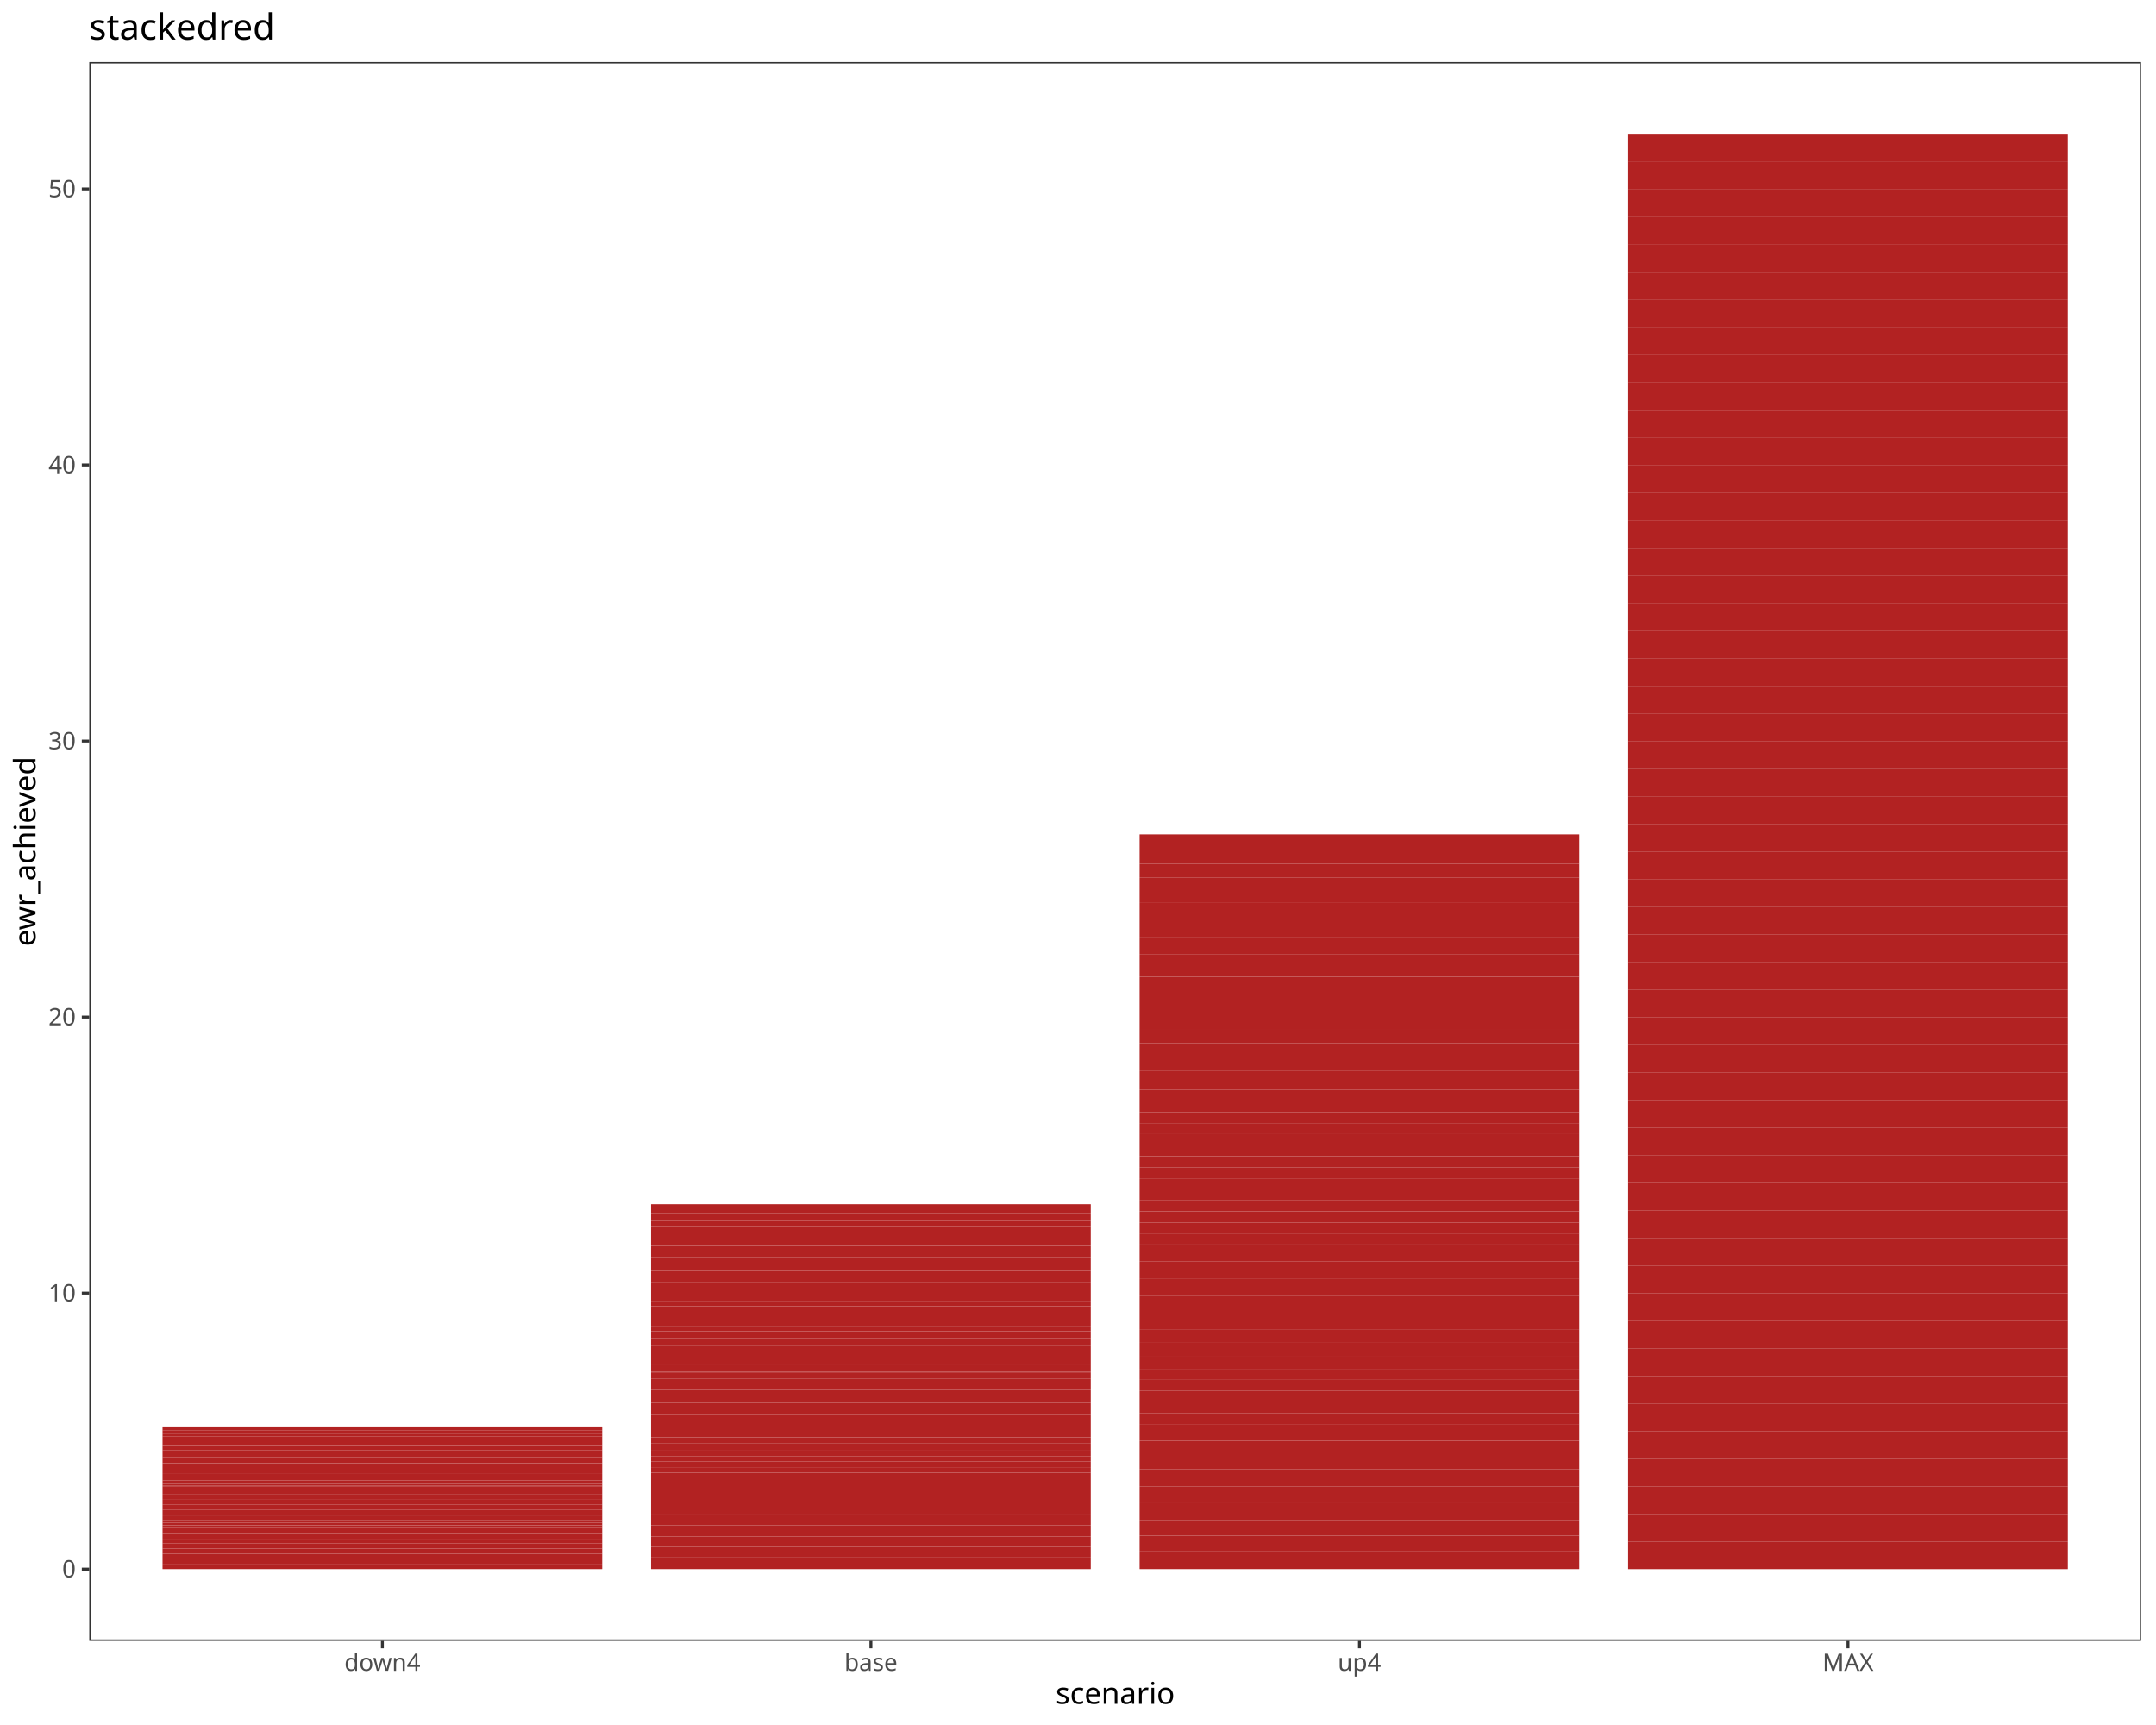
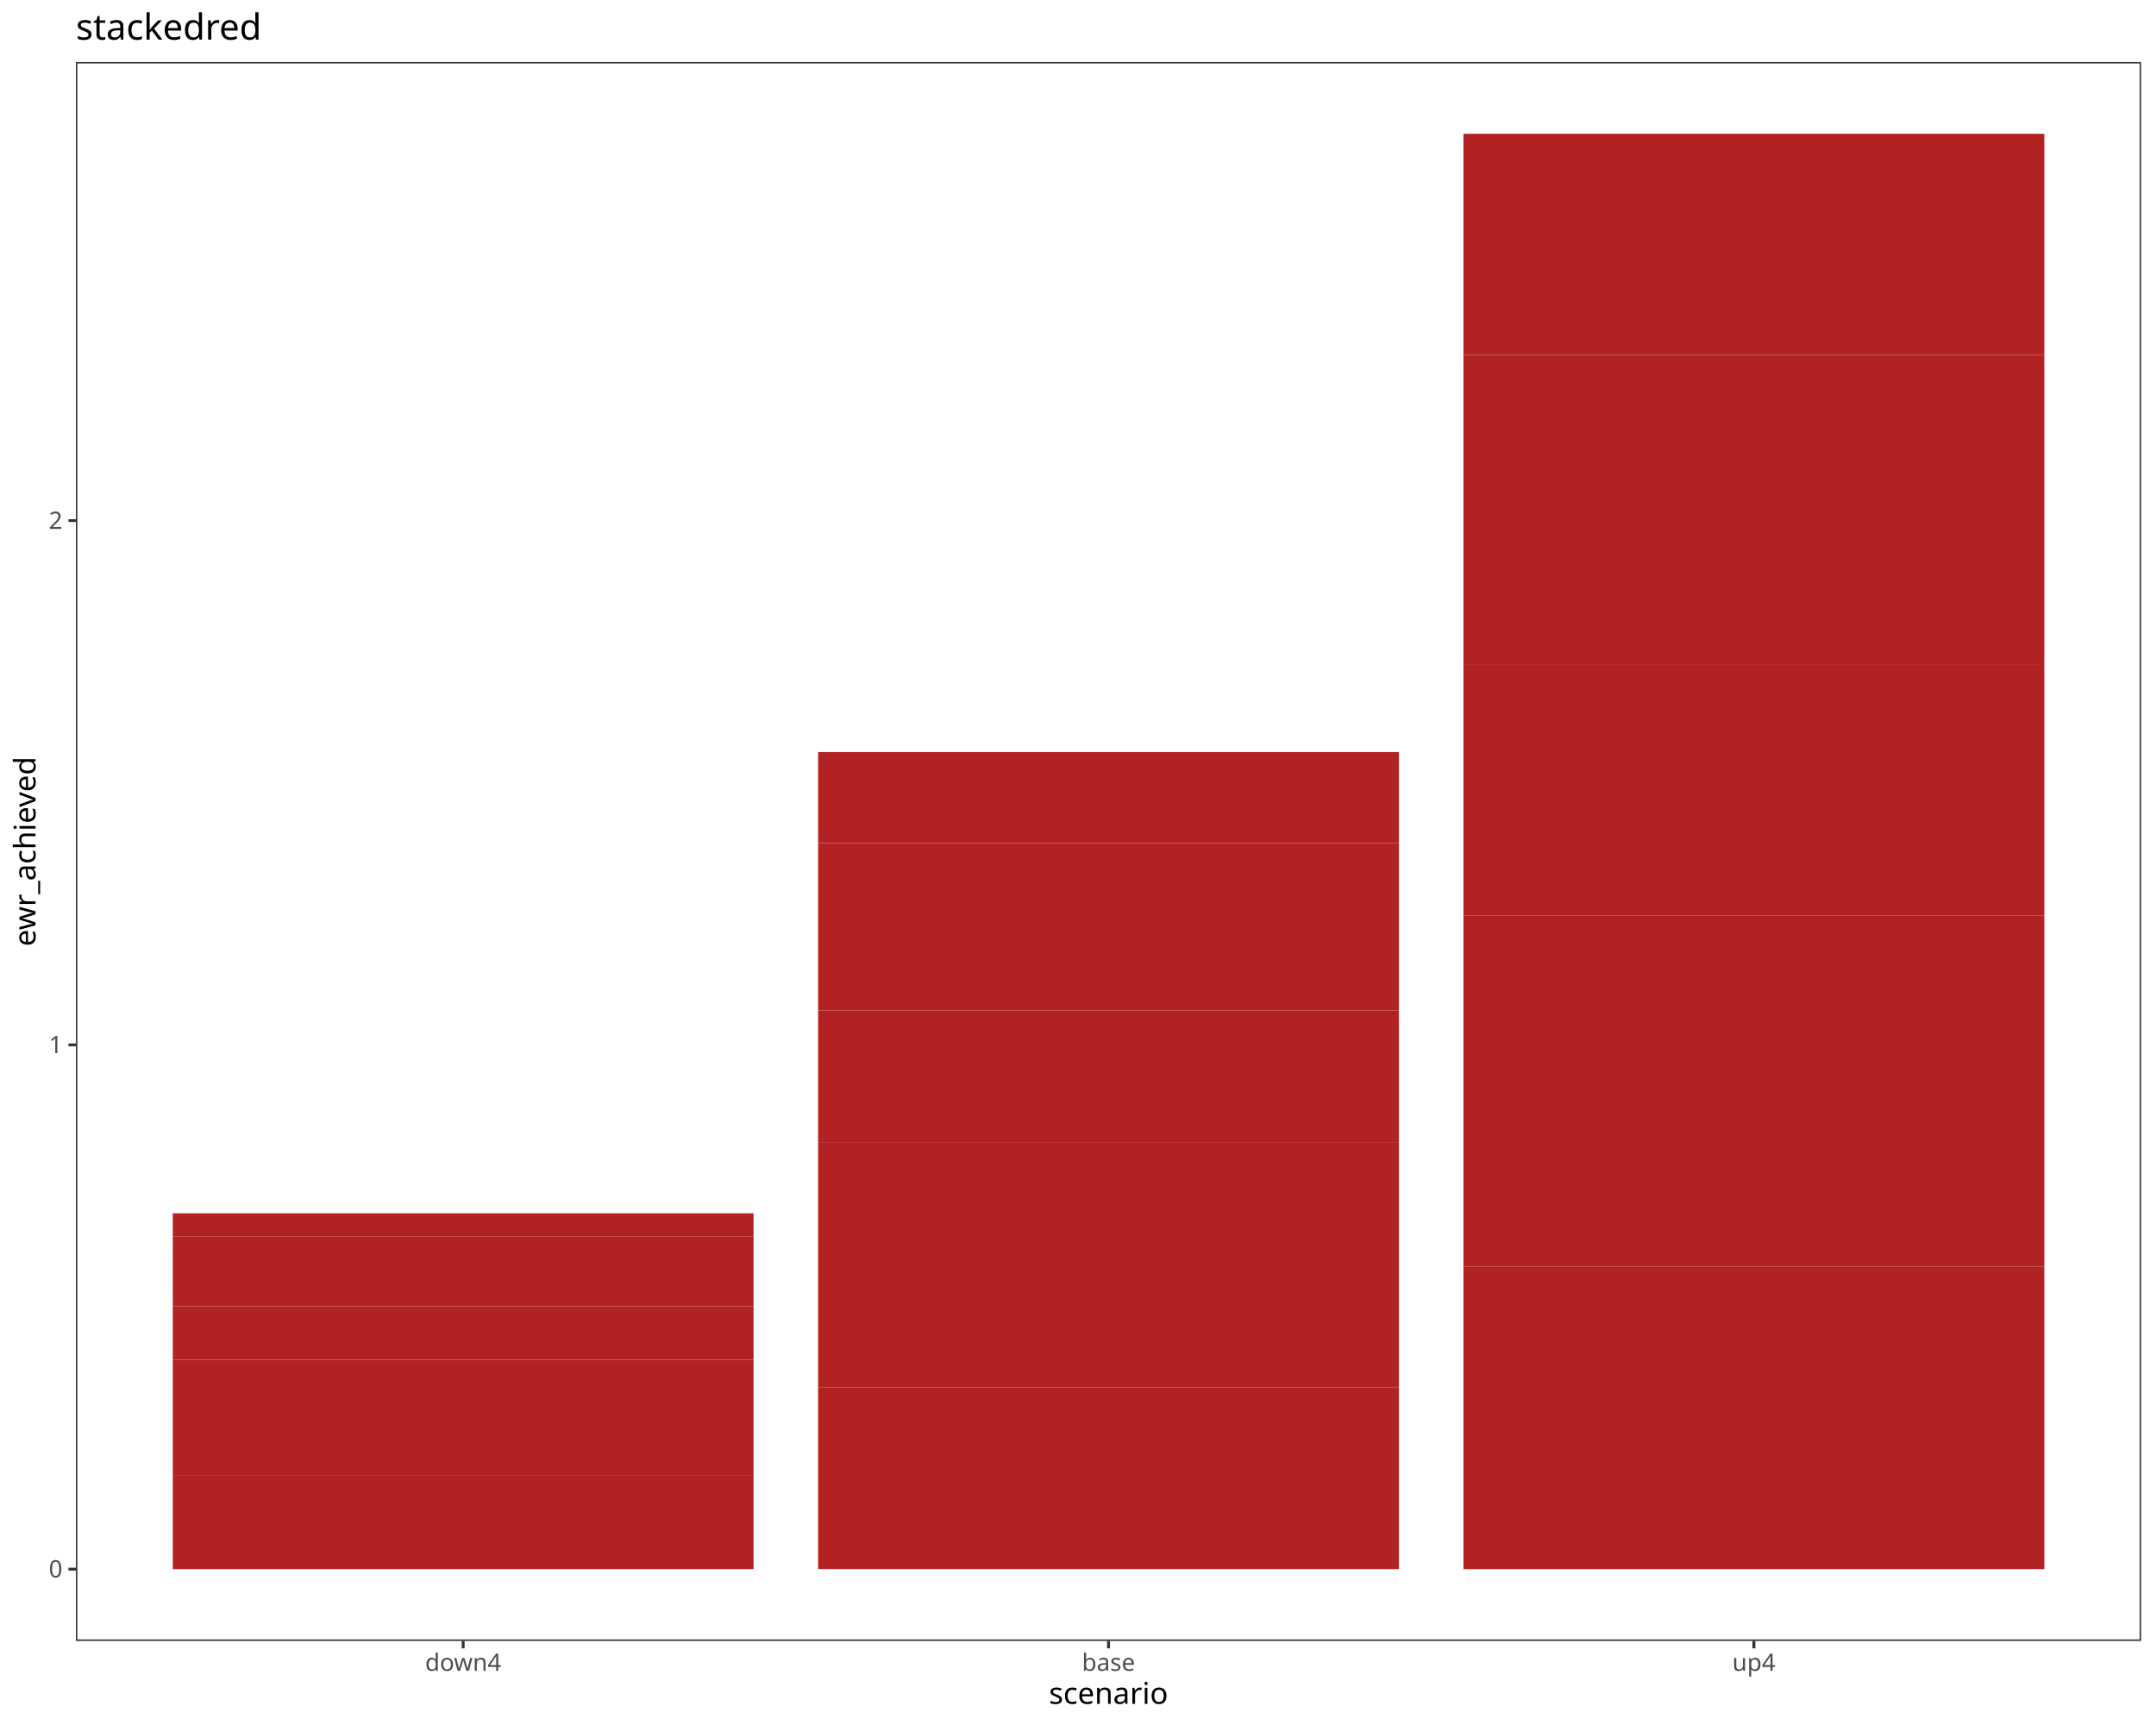
<svg xmlns="http://www.w3.org/2000/svg" class="svglite" data-engine-version="2.0" width="720.00pt" height="576.00pt" viewBox="0 0 720.00 576.00">
  <defs>
    <style type="text/css">
    .svglite line, .svglite polyline, .svglite polygon, .svglite path, .svglite rect, .svglite circle {
      fill: none;
      stroke: #000000;
      stroke-linecap: round;
      stroke-linejoin: round;
      stroke-miterlimit: 10.00;
    }
  </style>
  </defs>
  <rect width="100%" height="100%" style="stroke: none; fill: #FFFFFF;" />
  <defs>
    <clipPath id="cpMC4wMHw3MjAuMDB8MC4wMHw1NzYuMDA=">
      <rect x="0.00" y="0.00" width="720.00" height="576.00" />
    </clipPath>
  </defs>
  <g clip-path="url(#cpMC4wMHw3MjAuMDB8MC4wMHw1NzYuMDA=)">
    <rect x="0.00" y="0.00" width="720.00" height="576.00" style="stroke-width: 0.97; stroke: #FFFFFF; fill: #FFFFFF;" />
  </g>
  <defs>
-     <clipPath id="cpMjkuODF8NzE1LjAyfDIwLjcxfDU0Ny45Mg==">
-       <rect x="29.81" y="20.71" width="685.21" height="527.21" />
+     <clipPath id="cpMjUuMzZ8NzE1LjAyfDIwLjcxfDU0Ny45Mg==">
+       <rect x="25.36" y="20.71" width="689.66" height="527.21" />
    </clipPath>
  </defs>
-   <g clip-path="url(#cpMjkuODF8NzE1LjAyfDIwLjcxfDU0Ny45Mg==)">
-     <rect x="29.81" y="20.71" width="685.21" height="527.21" style="stroke-width: 0.97; stroke: none; fill: #FFFFFF;" />
-     <rect x="543.72" y="514.74" width="146.83" height="9.22" style="stroke-width: 1.07; stroke: none; stroke-linecap: butt; stroke-linejoin: miter; fill: #B22222;" />
-     <rect x="543.72" y="505.52" width="146.83" height="9.22" style="stroke-width: 1.07; stroke: none; stroke-linecap: butt; stroke-linejoin: miter; fill: #B22222;" />
-     <rect x="543.72" y="496.31" width="146.83" height="9.22" style="stroke-width: 1.07; stroke: none; stroke-linecap: butt; stroke-linejoin: miter; fill: #B22222;" />
-     <rect x="543.72" y="487.09" width="146.83" height="9.22" style="stroke-width: 1.07; stroke: none; stroke-linecap: butt; stroke-linejoin: miter; fill: #B22222;" />
-     <rect x="543.72" y="477.87" width="146.83" height="9.22" style="stroke-width: 1.07; stroke: none; stroke-linecap: butt; stroke-linejoin: miter; fill: #B22222;" />
-     <rect x="543.72" y="468.65" width="146.83" height="9.22" style="stroke-width: 1.07; stroke: none; stroke-linecap: butt; stroke-linejoin: miter; fill: #B22222;" />
-     <rect x="543.72" y="459.44" width="146.83" height="9.22" style="stroke-width: 1.07; stroke: none; stroke-linecap: butt; stroke-linejoin: miter; fill: #B22222;" />
-     <rect x="543.72" y="450.22" width="146.83" height="9.22" style="stroke-width: 1.07; stroke: none; stroke-linecap: butt; stroke-linejoin: miter; fill: #B22222;" />
-     <rect x="543.72" y="441.00" width="146.83" height="9.22" style="stroke-width: 1.07; stroke: none; stroke-linecap: butt; stroke-linejoin: miter; fill: #B22222;" />
-     <rect x="543.72" y="431.79" width="146.83" height="9.22" style="stroke-width: 1.07; stroke: none; stroke-linecap: butt; stroke-linejoin: miter; fill: #B22222;" />
-     <rect x="543.72" y="422.57" width="146.83" height="9.22" style="stroke-width: 1.07; stroke: none; stroke-linecap: butt; stroke-linejoin: miter; fill: #B22222;" />
-     <rect x="543.72" y="413.35" width="146.83" height="9.22" style="stroke-width: 1.07; stroke: none; stroke-linecap: butt; stroke-linejoin: miter; fill: #B22222;" />
-     <rect x="543.72" y="404.14" width="146.83" height="9.22" style="stroke-width: 1.07; stroke: none; stroke-linecap: butt; stroke-linejoin: miter; fill: #B22222;" />
-     <rect x="543.72" y="394.92" width="146.83" height="9.22" style="stroke-width: 1.07; stroke: none; stroke-linecap: butt; stroke-linejoin: miter; fill: #B22222;" />
-     <rect x="543.72" y="385.70" width="146.83" height="9.22" style="stroke-width: 1.07; stroke: none; stroke-linecap: butt; stroke-linejoin: miter; fill: #B22222;" />
-     <rect x="543.72" y="376.49" width="146.83" height="9.22" style="stroke-width: 1.07; stroke: none; stroke-linecap: butt; stroke-linejoin: miter; fill: #B22222;" />
-     <rect x="543.72" y="367.27" width="146.83" height="9.22" style="stroke-width: 1.07; stroke: none; stroke-linecap: butt; stroke-linejoin: miter; fill: #B22222;" />
-     <rect x="543.72" y="358.05" width="146.83" height="9.22" style="stroke-width: 1.07; stroke: none; stroke-linecap: butt; stroke-linejoin: miter; fill: #B22222;" />
-     <rect x="543.72" y="348.83" width="146.83" height="9.22" style="stroke-width: 1.07; stroke: none; stroke-linecap: butt; stroke-linejoin: miter; fill: #B22222;" />
-     <rect x="543.72" y="339.62" width="146.83" height="9.22" style="stroke-width: 1.07; stroke: none; stroke-linecap: butt; stroke-linejoin: miter; fill: #B22222;" />
-     <rect x="543.72" y="330.40" width="146.83" height="9.22" style="stroke-width: 1.07; stroke: none; stroke-linecap: butt; stroke-linejoin: miter; fill: #B22222;" />
-     <rect x="543.72" y="321.18" width="146.83" height="9.22" style="stroke-width: 1.07; stroke: none; stroke-linecap: butt; stroke-linejoin: miter; fill: #B22222;" />
-     <rect x="543.72" y="311.97" width="146.83" height="9.22" style="stroke-width: 1.07; stroke: none; stroke-linecap: butt; stroke-linejoin: miter; fill: #B22222;" />
-     <rect x="543.72" y="302.75" width="146.83" height="9.22" style="stroke-width: 1.07; stroke: none; stroke-linecap: butt; stroke-linejoin: miter; fill: #B22222;" />
-     <rect x="543.72" y="293.53" width="146.83" height="9.22" style="stroke-width: 1.07; stroke: none; stroke-linecap: butt; stroke-linejoin: miter; fill: #B22222;" />
-     <rect x="543.72" y="284.32" width="146.83" height="9.22" style="stroke-width: 1.07; stroke: none; stroke-linecap: butt; stroke-linejoin: miter; fill: #B22222;" />
-     <rect x="543.72" y="275.10" width="146.83" height="9.22" style="stroke-width: 1.07; stroke: none; stroke-linecap: butt; stroke-linejoin: miter; fill: #B22222;" />
-     <rect x="543.72" y="265.88" width="146.83" height="9.22" style="stroke-width: 1.07; stroke: none; stroke-linecap: butt; stroke-linejoin: miter; fill: #B22222;" />
-     <rect x="543.72" y="256.67" width="146.83" height="9.22" style="stroke-width: 1.07; stroke: none; stroke-linecap: butt; stroke-linejoin: miter; fill: #B22222;" />
-     <rect x="543.72" y="247.45" width="146.83" height="9.22" style="stroke-width: 1.07; stroke: none; stroke-linecap: butt; stroke-linejoin: miter; fill: #B22222;" />
-     <rect x="543.72" y="238.23" width="146.83" height="9.22" style="stroke-width: 1.07; stroke: none; stroke-linecap: butt; stroke-linejoin: miter; fill: #B22222;" />
-     <rect x="543.72" y="229.01" width="146.83" height="9.22" style="stroke-width: 1.07; stroke: none; stroke-linecap: butt; stroke-linejoin: miter; fill: #B22222;" />
-     <rect x="543.72" y="219.80" width="146.83" height="9.22" style="stroke-width: 1.07; stroke: none; stroke-linecap: butt; stroke-linejoin: miter; fill: #B22222;" />
-     <rect x="543.72" y="210.58" width="146.83" height="9.22" style="stroke-width: 1.07; stroke: none; stroke-linecap: butt; stroke-linejoin: miter; fill: #B22222;" />
-     <rect x="543.72" y="201.36" width="146.83" height="9.22" style="stroke-width: 1.07; stroke: none; stroke-linecap: butt; stroke-linejoin: miter; fill: #B22222;" />
-     <rect x="543.72" y="192.15" width="146.83" height="9.22" style="stroke-width: 1.07; stroke: none; stroke-linecap: butt; stroke-linejoin: miter; fill: #B22222;" />
-     <rect x="543.72" y="182.93" width="146.83" height="9.22" style="stroke-width: 1.07; stroke: none; stroke-linecap: butt; stroke-linejoin: miter; fill: #B22222;" />
-     <rect x="543.72" y="173.71" width="146.83" height="9.22" style="stroke-width: 1.07; stroke: none; stroke-linecap: butt; stroke-linejoin: miter; fill: #B22222;" />
-     <rect x="543.72" y="164.50" width="146.83" height="9.22" style="stroke-width: 1.07; stroke: none; stroke-linecap: butt; stroke-linejoin: miter; fill: #B22222;" />
-     <rect x="543.72" y="155.28" width="146.83" height="9.22" style="stroke-width: 1.07; stroke: none; stroke-linecap: butt; stroke-linejoin: miter; fill: #B22222;" />
-     <rect x="543.72" y="146.06" width="146.83" height="9.22" style="stroke-width: 1.07; stroke: none; stroke-linecap: butt; stroke-linejoin: miter; fill: #B22222;" />
-     <rect x="543.72" y="136.85" width="146.83" height="9.22" style="stroke-width: 1.07; stroke: none; stroke-linecap: butt; stroke-linejoin: miter; fill: #B22222;" />
-     <rect x="543.72" y="127.63" width="146.83" height="9.22" style="stroke-width: 1.07; stroke: none; stroke-linecap: butt; stroke-linejoin: miter; fill: #B22222;" />
-     <rect x="543.72" y="118.41" width="146.83" height="9.22" style="stroke-width: 1.07; stroke: none; stroke-linecap: butt; stroke-linejoin: miter; fill: #B22222;" />
-     <rect x="543.72" y="109.19" width="146.83" height="9.22" style="stroke-width: 1.07; stroke: none; stroke-linecap: butt; stroke-linejoin: miter; fill: #B22222;" />
-     <rect x="543.72" y="99.98" width="146.83" height="9.22" style="stroke-width: 1.07; stroke: none; stroke-linecap: butt; stroke-linejoin: miter; fill: #B22222;" />
-     <rect x="543.72" y="90.76" width="146.83" height="9.22" style="stroke-width: 1.07; stroke: none; stroke-linecap: butt; stroke-linejoin: miter; fill: #B22222;" />
-     <rect x="543.72" y="81.54" width="146.83" height="9.22" style="stroke-width: 1.07; stroke: none; stroke-linecap: butt; stroke-linejoin: miter; fill: #B22222;" />
-     <rect x="543.72" y="72.33" width="146.83" height="9.22" style="stroke-width: 1.07; stroke: none; stroke-linecap: butt; stroke-linejoin: miter; fill: #B22222;" />
-     <rect x="543.72" y="63.11" width="146.83" height="9.22" style="stroke-width: 1.07; stroke: none; stroke-linecap: butt; stroke-linejoin: miter; fill: #B22222;" />
-     <rect x="543.72" y="53.89" width="146.83" height="9.22" style="stroke-width: 1.07; stroke: none; stroke-linecap: butt; stroke-linejoin: miter; fill: #B22222;" />
-     <rect x="543.72" y="44.68" width="146.83" height="9.22" style="stroke-width: 1.07; stroke: none; stroke-linecap: butt; stroke-linejoin: miter; fill: #B22222;" />
-     <rect x="217.43" y="519.88" width="146.83" height="4.07" style="stroke-width: 1.07; stroke: none; stroke-linecap: butt; stroke-linejoin: miter; fill: #B22222;" />
-     <rect x="217.43" y="516.49" width="146.83" height="3.39" style="stroke-width: 1.07; stroke: none; stroke-linecap: butt; stroke-linejoin: miter; fill: #B22222;" />
-     <rect x="217.43" y="513.10" width="146.83" height="3.39" style="stroke-width: 1.07; stroke: none; stroke-linecap: butt; stroke-linejoin: miter; fill: #B22222;" />
-     <rect x="217.43" y="509.28" width="146.83" height="3.82" style="stroke-width: 1.07; stroke: none; stroke-linecap: butt; stroke-linejoin: miter; fill: #B22222;" />
-     <rect x="217.43" y="505.45" width="146.83" height="3.82" style="stroke-width: 1.07; stroke: none; stroke-linecap: butt; stroke-linejoin: miter; fill: #B22222;" />
-     <rect x="217.43" y="501.69" width="146.83" height="3.77" style="stroke-width: 1.07; stroke: none; stroke-linecap: butt; stroke-linejoin: miter; fill: #B22222;" />
-     <rect x="217.43" y="497.43" width="146.83" height="4.26" style="stroke-width: 1.07; stroke: none; stroke-linecap: butt; stroke-linejoin: miter; fill: #B22222;" />
-     <rect x="217.43" y="495.58" width="146.83" height="1.84" style="stroke-width: 1.07; stroke: none; stroke-linecap: butt; stroke-linejoin: miter; fill: #B22222;" />
-     <rect x="217.43" y="491.76" width="146.83" height="3.82" style="stroke-width: 1.07; stroke: none; stroke-linecap: butt; stroke-linejoin: miter; fill: #B22222;" />
-     <rect x="217.43" y="489.92" width="146.83" height="1.84" style="stroke-width: 1.07; stroke: none; stroke-linecap: butt; stroke-linejoin: miter; fill: #B22222;" />
-     <rect x="217.43" y="489.92" width="146.83" height="0.00" style="stroke-width: 1.07; stroke: none; stroke-linecap: butt; stroke-linejoin: miter; fill: #B22222;" />
-     <rect x="217.43" y="489.92" width="146.83" height="0.00" style="stroke-width: 1.07; stroke: none; stroke-linecap: butt; stroke-linejoin: miter; fill: #B22222;" />
-     <rect x="217.43" y="488.08" width="146.83" height="1.84" style="stroke-width: 1.07; stroke: none; stroke-linecap: butt; stroke-linejoin: miter; fill: #B22222;" />
-     <rect x="217.43" y="486.23" width="146.83" height="1.84" style="stroke-width: 1.07; stroke: none; stroke-linecap: butt; stroke-linejoin: miter; fill: #B22222;" />
-     <rect x="217.43" y="484.14" width="146.83" height="2.09" style="stroke-width: 1.07; stroke: none; stroke-linecap: butt; stroke-linejoin: miter; fill: #B22222;" />
-     <rect x="217.43" y="482.05" width="146.83" height="2.09" style="stroke-width: 1.07; stroke: none; stroke-linecap: butt; stroke-linejoin: miter; fill: #B22222;" />
-     <rect x="217.43" y="479.96" width="146.83" height="2.09" style="stroke-width: 1.07; stroke: none; stroke-linecap: butt; stroke-linejoin: miter; fill: #B22222;" />
-     <rect x="217.43" y="476.55" width="146.83" height="3.41" style="stroke-width: 1.07; stroke: none; stroke-linecap: butt; stroke-linejoin: miter; fill: #B22222;" />
-     <rect x="217.43" y="472.14" width="146.83" height="4.41" style="stroke-width: 1.07; stroke: none; stroke-linecap: butt; stroke-linejoin: miter; fill: #B22222;" />
-     <rect x="217.43" y="468.41" width="146.83" height="3.74" style="stroke-width: 1.07; stroke: none; stroke-linecap: butt; stroke-linejoin: miter; fill: #B22222;" />
-     <rect x="217.43" y="464.08" width="146.83" height="4.33" style="stroke-width: 1.07; stroke: none; stroke-linecap: butt; stroke-linejoin: miter; fill: #B22222;" />
-     <rect x="217.43" y="460.29" width="146.83" height="3.79" style="stroke-width: 1.07; stroke: none; stroke-linecap: butt; stroke-linejoin: miter; fill: #B22222;" />
-     <rect x="217.43" y="458.44" width="146.83" height="1.84" style="stroke-width: 1.07; stroke: none; stroke-linecap: butt; stroke-linejoin: miter; fill: #B22222;" />
-     <rect x="217.43" y="458.08" width="146.83" height="0.37" style="stroke-width: 1.07; stroke: none; stroke-linecap: butt; stroke-linejoin: miter; fill: #B22222;" />
-     <rect x="217.43" y="457.74" width="146.83" height="0.34" style="stroke-width: 1.07; stroke: none; stroke-linecap: butt; stroke-linejoin: miter; fill: #B22222;" />
-     <rect x="217.43" y="457.74" width="146.83" height="0.00" style="stroke-width: 1.07; stroke: none; stroke-linecap: butt; stroke-linejoin: miter; fill: #B22222;" />
-     <rect x="217.43" y="457.74" width="146.83" height="0.00" style="stroke-width: 1.07; stroke: none; stroke-linecap: butt; stroke-linejoin: miter; fill: #B22222;" />
-     <rect x="217.43" y="457.74" width="146.83" height="0.00" style="stroke-width: 1.07; stroke: none; stroke-linecap: butt; stroke-linejoin: miter; fill: #B22222;" />
-     <rect x="217.43" y="457.74" width="146.83" height="0.00" style="stroke-width: 1.07; stroke: none; stroke-linecap: butt; stroke-linejoin: miter; fill: #B22222;" />
-     <rect x="217.43" y="457.74" width="146.83" height="0.00" style="stroke-width: 1.07; stroke: none; stroke-linecap: butt; stroke-linejoin: miter; fill: #B22222;" />
-     <rect x="217.43" y="457.74" width="146.83" height="0.00" style="stroke-width: 1.07; stroke: none; stroke-linecap: butt; stroke-linejoin: miter; fill: #B22222;" />
-     <rect x="217.43" y="457.74" width="146.83" height="0.00" style="stroke-width: 1.07; stroke: none; stroke-linecap: butt; stroke-linejoin: miter; fill: #B22222;" />
-     <rect x="217.43" y="457.74" width="146.83" height="0.00" style="stroke-width: 1.07; stroke: none; stroke-linecap: butt; stroke-linejoin: miter; fill: #B22222;" />
-     <rect x="217.43" y="457.74" width="146.83" height="0.00" style="stroke-width: 1.07; stroke: none; stroke-linecap: butt; stroke-linejoin: miter; fill: #B22222;" />
-     <rect x="217.43" y="455.89" width="146.83" height="1.84" style="stroke-width: 1.07; stroke: none; stroke-linecap: butt; stroke-linejoin: miter; fill: #B22222;" />
-     <rect x="217.43" y="455.89" width="146.83" height="0.00" style="stroke-width: 1.07; stroke: none; stroke-linecap: butt; stroke-linejoin: miter; fill: #B22222;" />
-     <rect x="217.43" y="451.31" width="146.83" height="4.59" style="stroke-width: 1.07; stroke: none; stroke-linecap: butt; stroke-linejoin: miter; fill: #B22222;" />
-     <rect x="217.43" y="449.05" width="146.83" height="2.26" style="stroke-width: 1.07; stroke: none; stroke-linecap: butt; stroke-linejoin: miter; fill: #B22222;" />
-     <rect x="217.43" y="446.79" width="146.83" height="2.26" style="stroke-width: 1.07; stroke: none; stroke-linecap: butt; stroke-linejoin: miter; fill: #B22222;" />
-     <rect x="217.43" y="444.54" width="146.83" height="2.26" style="stroke-width: 1.07; stroke: none; stroke-linecap: butt; stroke-linejoin: miter; fill: #B22222;" />
-     <rect x="217.43" y="442.70" width="146.83" height="1.84" style="stroke-width: 1.07; stroke: none; stroke-linecap: butt; stroke-linejoin: miter; fill: #B22222;" />
-     <rect x="217.43" y="440.78" width="146.83" height="1.92" style="stroke-width: 1.07; stroke: none; stroke-linecap: butt; stroke-linejoin: miter; fill: #B22222;" />
-     <rect x="217.43" y="436.19" width="146.83" height="4.59" style="stroke-width: 1.07; stroke: none; stroke-linecap: butt; stroke-linejoin: miter; fill: #B22222;" />
-     <rect x="217.43" y="434.35" width="146.83" height="1.84" style="stroke-width: 1.07; stroke: none; stroke-linecap: butt; stroke-linejoin: miter; fill: #B22222;" />
-     <rect x="217.43" y="428.20" width="146.83" height="6.14" style="stroke-width: 1.07; stroke: none; stroke-linecap: butt; stroke-linejoin: miter; fill: #B22222;" />
-     <rect x="217.43" y="424.35" width="146.83" height="3.85" style="stroke-width: 1.07; stroke: none; stroke-linecap: butt; stroke-linejoin: miter; fill: #B22222;" />
-     <rect x="217.43" y="419.82" width="146.83" height="4.53" style="stroke-width: 1.07; stroke: none; stroke-linecap: butt; stroke-linejoin: miter; fill: #B22222;" />
-     <rect x="217.43" y="416.00" width="146.83" height="3.82" style="stroke-width: 1.07; stroke: none; stroke-linecap: butt; stroke-linejoin: miter; fill: #B22222;" />
-     <rect x="217.43" y="409.69" width="146.83" height="6.30" style="stroke-width: 1.07; stroke: none; stroke-linecap: butt; stroke-linejoin: miter; fill: #B22222;" />
-     <rect x="217.43" y="407.70" width="146.83" height="2.00" style="stroke-width: 1.07; stroke: none; stroke-linecap: butt; stroke-linejoin: miter; fill: #B22222;" />
-     <rect x="217.43" y="405.13" width="146.83" height="2.57" style="stroke-width: 1.07; stroke: none; stroke-linecap: butt; stroke-linejoin: miter; fill: #B22222;" />
-     <rect x="217.43" y="402.10" width="146.83" height="3.03" style="stroke-width: 1.07; stroke: none; stroke-linecap: butt; stroke-linejoin: miter; fill: #B22222;" />
-     <rect x="54.28" y="522.18" width="146.83" height="1.77" style="stroke-width: 1.07; stroke: none; stroke-linecap: butt; stroke-linejoin: miter; fill: #B22222;" />
-     <rect x="54.28" y="520.49" width="146.83" height="1.69" style="stroke-width: 1.07; stroke: none; stroke-linecap: butt; stroke-linejoin: miter; fill: #B22222;" />
-     <rect x="54.28" y="518.80" width="146.83" height="1.69" style="stroke-width: 1.07; stroke: none; stroke-linecap: butt; stroke-linejoin: miter; fill: #B22222;" />
-     <rect x="54.28" y="517.11" width="146.83" height="1.68" style="stroke-width: 1.07; stroke: none; stroke-linecap: butt; stroke-linejoin: miter; fill: #B22222;" />
-     <rect x="54.28" y="515.43" width="146.83" height="1.68" style="stroke-width: 1.07; stroke: none; stroke-linecap: butt; stroke-linejoin: miter; fill: #B22222;" />
-     <rect x="54.28" y="513.81" width="146.83" height="1.62" style="stroke-width: 1.07; stroke: none; stroke-linecap: butt; stroke-linejoin: miter; fill: #B22222;" />
-     <rect x="54.28" y="511.93" width="146.83" height="1.88" style="stroke-width: 1.07; stroke: none; stroke-linecap: butt; stroke-linejoin: miter; fill: #B22222;" />
-     <rect x="54.28" y="511.93" width="146.83" height="0.00" style="stroke-width: 1.07; stroke: none; stroke-linecap: butt; stroke-linejoin: miter; fill: #B22222;" />
-     <rect x="54.28" y="510.25" width="146.83" height="1.68" style="stroke-width: 1.07; stroke: none; stroke-linecap: butt; stroke-linejoin: miter; fill: #B22222;" />
-     <rect x="54.28" y="510.25" width="146.83" height="0.00" style="stroke-width: 1.07; stroke: none; stroke-linecap: butt; stroke-linejoin: miter; fill: #B22222;" />
-     <rect x="54.28" y="510.25" width="146.83" height="0.00" style="stroke-width: 1.07; stroke: none; stroke-linecap: butt; stroke-linejoin: miter; fill: #B22222;" />
-     <rect x="54.28" y="510.25" width="146.83" height="0.00" style="stroke-width: 1.07; stroke: none; stroke-linecap: butt; stroke-linejoin: miter; fill: #B22222;" />
-     <rect x="54.28" y="510.25" width="146.83" height="0.00" style="stroke-width: 1.07; stroke: none; stroke-linecap: butt; stroke-linejoin: miter; fill: #B22222;" />
-     <rect x="54.28" y="510.25" width="146.83" height="0.00" style="stroke-width: 1.07; stroke: none; stroke-linecap: butt; stroke-linejoin: miter; fill: #B22222;" />
-     <rect x="54.28" y="509.35" width="146.83" height="0.90" style="stroke-width: 1.07; stroke: none; stroke-linecap: butt; stroke-linejoin: miter; fill: #B22222;" />
-     <rect x="54.28" y="508.44" width="146.83" height="0.90" style="stroke-width: 1.07; stroke: none; stroke-linecap: butt; stroke-linejoin: miter; fill: #B22222;" />
-     <rect x="54.28" y="507.54" width="146.83" height="0.90" style="stroke-width: 1.07; stroke: none; stroke-linecap: butt; stroke-linejoin: miter; fill: #B22222;" />
-     <rect x="54.28" y="506.03" width="146.83" height="1.51" style="stroke-width: 1.07; stroke: none; stroke-linecap: butt; stroke-linejoin: miter; fill: #B22222;" />
-     <rect x="54.28" y="504.09" width="146.83" height="1.94" style="stroke-width: 1.07; stroke: none; stroke-linecap: butt; stroke-linejoin: miter; fill: #B22222;" />
-     <rect x="54.28" y="502.48" width="146.83" height="1.62" style="stroke-width: 1.07; stroke: none; stroke-linecap: butt; stroke-linejoin: miter; fill: #B22222;" />
-     <rect x="54.28" y="500.57" width="146.83" height="1.91" style="stroke-width: 1.07; stroke: none; stroke-linecap: butt; stroke-linejoin: miter; fill: #B22222;" />
-     <rect x="54.28" y="498.86" width="146.83" height="1.71" style="stroke-width: 1.07; stroke: none; stroke-linecap: butt; stroke-linejoin: miter; fill: #B22222;" />
-     <rect x="54.28" y="498.86" width="146.83" height="0.00" style="stroke-width: 1.07; stroke: none; stroke-linecap: butt; stroke-linejoin: miter; fill: #B22222;" />
-     <rect x="54.28" y="498.86" width="146.83" height="0.00" style="stroke-width: 1.07; stroke: none; stroke-linecap: butt; stroke-linejoin: miter; fill: #B22222;" />
-     <rect x="54.28" y="498.86" width="146.83" height="0.00" style="stroke-width: 1.07; stroke: none; stroke-linecap: butt; stroke-linejoin: miter; fill: #B22222;" />
-     <rect x="54.28" y="498.86" width="146.83" height="0.00" style="stroke-width: 1.07; stroke: none; stroke-linecap: butt; stroke-linejoin: miter; fill: #B22222;" />
-     <rect x="54.28" y="498.86" width="146.83" height="0.00" style="stroke-width: 1.07; stroke: none; stroke-linecap: butt; stroke-linejoin: miter; fill: #B22222;" />
-     <rect x="54.28" y="498.86" width="146.83" height="0.00" style="stroke-width: 1.07; stroke: none; stroke-linecap: butt; stroke-linejoin: miter; fill: #B22222;" />
-     <rect x="54.28" y="498.86" width="146.83" height="0.00" style="stroke-width: 1.07; stroke: none; stroke-linecap: butt; stroke-linejoin: miter; fill: #B22222;" />
-     <rect x="54.28" y="498.86" width="146.83" height="0.00" style="stroke-width: 1.07; stroke: none; stroke-linecap: butt; stroke-linejoin: miter; fill: #B22222;" />
-     <rect x="54.28" y="498.86" width="146.83" height="0.00" style="stroke-width: 1.07; stroke: none; stroke-linecap: butt; stroke-linejoin: miter; fill: #B22222;" />
-     <rect x="54.28" y="498.86" width="146.83" height="0.00" style="stroke-width: 1.07; stroke: none; stroke-linecap: butt; stroke-linejoin: miter; fill: #B22222;" />
-     <rect x="54.28" y="498.86" width="146.83" height="0.00" style="stroke-width: 1.07; stroke: none; stroke-linecap: butt; stroke-linejoin: miter; fill: #B22222;" />
-     <rect x="54.28" y="498.86" width="146.83" height="0.00" style="stroke-width: 1.07; stroke: none; stroke-linecap: butt; stroke-linejoin: miter; fill: #B22222;" />
-     <rect x="54.28" y="498.86" width="146.83" height="0.00" style="stroke-width: 1.07; stroke: none; stroke-linecap: butt; stroke-linejoin: miter; fill: #B22222;" />
-     <rect x="54.28" y="498.86" width="146.83" height="0.00" style="stroke-width: 1.07; stroke: none; stroke-linecap: butt; stroke-linejoin: miter; fill: #B22222;" />
-     <rect x="54.28" y="496.45" width="146.83" height="2.41" style="stroke-width: 1.07; stroke: none; stroke-linecap: butt; stroke-linejoin: miter; fill: #B22222;" />
-     <rect x="54.28" y="496.03" width="146.83" height="0.42" style="stroke-width: 1.07; stroke: none; stroke-linecap: butt; stroke-linejoin: miter; fill: #B22222;" />
-     <rect x="54.28" y="495.61" width="146.83" height="0.42" style="stroke-width: 1.07; stroke: none; stroke-linecap: butt; stroke-linejoin: miter; fill: #B22222;" />
-     <rect x="54.28" y="495.19" width="146.83" height="0.42" style="stroke-width: 1.07; stroke: none; stroke-linecap: butt; stroke-linejoin: miter; fill: #B22222;" />
-     <rect x="54.28" y="495.19" width="146.83" height="0.00" style="stroke-width: 1.07; stroke: none; stroke-linecap: butt; stroke-linejoin: miter; fill: #B22222;" />
-     <rect x="54.28" y="494.33" width="146.83" height="0.86" style="stroke-width: 1.07; stroke: none; stroke-linecap: butt; stroke-linejoin: miter; fill: #B22222;" />
-     <rect x="54.28" y="491.92" width="146.83" height="2.41" style="stroke-width: 1.07; stroke: none; stroke-linecap: butt; stroke-linejoin: miter; fill: #B22222;" />
-     <rect x="54.28" y="491.92" width="146.83" height="0.00" style="stroke-width: 1.07; stroke: none; stroke-linecap: butt; stroke-linejoin: miter; fill: #B22222;" />
-     <rect x="54.28" y="488.60" width="146.83" height="3.32" style="stroke-width: 1.07; stroke: none; stroke-linecap: butt; stroke-linejoin: miter; fill: #B22222;" />
-     <rect x="54.28" y="486.61" width="146.83" height="1.98" style="stroke-width: 1.07; stroke: none; stroke-linecap: butt; stroke-linejoin: miter; fill: #B22222;" />
-     <rect x="54.28" y="484.21" width="146.83" height="2.41" style="stroke-width: 1.07; stroke: none; stroke-linecap: butt; stroke-linejoin: miter; fill: #B22222;" />
-     <rect x="54.28" y="482.53" width="146.83" height="1.68" style="stroke-width: 1.07; stroke: none; stroke-linecap: butt; stroke-linejoin: miter; fill: #B22222;" />
-     <rect x="54.28" y="479.60" width="146.83" height="2.92" style="stroke-width: 1.07; stroke: none; stroke-linecap: butt; stroke-linejoin: miter; fill: #B22222;" />
-     <rect x="54.28" y="478.89" width="146.83" height="0.71" style="stroke-width: 1.07; stroke: none; stroke-linecap: butt; stroke-linejoin: miter; fill: #B22222;" />
-     <rect x="54.28" y="477.73" width="146.83" height="1.16" style="stroke-width: 1.07; stroke: none; stroke-linecap: butt; stroke-linejoin: miter; fill: #B22222;" />
-     <rect x="54.28" y="476.33" width="146.83" height="1.39" style="stroke-width: 1.07; stroke: none; stroke-linecap: butt; stroke-linejoin: miter; fill: #B22222;" />
-     <rect x="380.57" y="518.06" width="146.83" height="5.89" style="stroke-width: 1.07; stroke: none; stroke-linecap: butt; stroke-linejoin: miter; fill: #B22222;" />
-     <rect x="380.57" y="512.80" width="146.83" height="5.26" style="stroke-width: 1.07; stroke: none; stroke-linecap: butt; stroke-linejoin: miter; fill: #B22222;" />
-     <rect x="380.57" y="507.54" width="146.83" height="5.26" style="stroke-width: 1.07; stroke: none; stroke-linecap: butt; stroke-linejoin: miter; fill: #B22222;" />
-     <rect x="380.57" y="501.98" width="146.83" height="5.56" style="stroke-width: 1.07; stroke: none; stroke-linecap: butt; stroke-linejoin: miter; fill: #B22222;" />
-     <rect x="380.57" y="496.42" width="146.83" height="5.56" style="stroke-width: 1.07; stroke: none; stroke-linecap: butt; stroke-linejoin: miter; fill: #B22222;" />
-     <rect x="380.57" y="490.66" width="146.83" height="5.76" style="stroke-width: 1.07; stroke: none; stroke-linecap: butt; stroke-linejoin: miter; fill: #B22222;" />
-     <rect x="380.57" y="484.77" width="146.83" height="5.89" style="stroke-width: 1.07; stroke: none; stroke-linecap: butt; stroke-linejoin: miter; fill: #B22222;" />
-     <rect x="380.57" y="481.08" width="146.83" height="3.69" style="stroke-width: 1.07; stroke: none; stroke-linecap: butt; stroke-linejoin: miter; fill: #B22222;" />
-     <rect x="380.57" y="475.52" width="146.83" height="5.56" style="stroke-width: 1.07; stroke: none; stroke-linecap: butt; stroke-linejoin: miter; fill: #B22222;" />
-     <rect x="380.57" y="471.83" width="146.83" height="3.69" style="stroke-width: 1.07; stroke: none; stroke-linecap: butt; stroke-linejoin: miter; fill: #B22222;" />
-     <rect x="380.57" y="468.14" width="146.83" height="3.69" style="stroke-width: 1.07; stroke: none; stroke-linecap: butt; stroke-linejoin: miter; fill: #B22222;" />
-     <rect x="380.57" y="464.46" width="146.83" height="3.69" style="stroke-width: 1.07; stroke: none; stroke-linecap: butt; stroke-linejoin: miter; fill: #B22222;" />
-     <rect x="380.57" y="460.77" width="146.83" height="3.69" style="stroke-width: 1.07; stroke: none; stroke-linecap: butt; stroke-linejoin: miter; fill: #B22222;" />
-     <rect x="380.57" y="457.08" width="146.83" height="3.69" style="stroke-width: 1.07; stroke: none; stroke-linecap: butt; stroke-linejoin: miter; fill: #B22222;" />
-     <rect x="380.57" y="452.74" width="146.83" height="4.34" style="stroke-width: 1.07; stroke: none; stroke-linecap: butt; stroke-linejoin: miter; fill: #B22222;" />
-     <rect x="380.57" y="448.40" width="146.83" height="4.34" style="stroke-width: 1.07; stroke: none; stroke-linecap: butt; stroke-linejoin: miter; fill: #B22222;" />
-     <rect x="380.57" y="444.06" width="146.83" height="4.34" style="stroke-width: 1.07; stroke: none; stroke-linecap: butt; stroke-linejoin: miter; fill: #B22222;" />
-     <rect x="380.57" y="438.80" width="146.83" height="5.26" style="stroke-width: 1.07; stroke: none; stroke-linecap: butt; stroke-linejoin: miter; fill: #B22222;" />
-     <rect x="380.57" y="432.80" width="146.83" height="6.00" style="stroke-width: 1.07; stroke: none; stroke-linecap: butt; stroke-linejoin: miter; fill: #B22222;" />
-     <rect x="380.57" y="427.06" width="146.83" height="5.74" style="stroke-width: 1.07; stroke: none; stroke-linecap: butt; stroke-linejoin: miter; fill: #B22222;" />
-     <rect x="380.57" y="421.13" width="146.83" height="5.94" style="stroke-width: 1.07; stroke: none; stroke-linecap: butt; stroke-linejoin: miter; fill: #B22222;" />
-     <rect x="380.57" y="415.57" width="146.83" height="5.56" style="stroke-width: 1.07; stroke: none; stroke-linecap: butt; stroke-linejoin: miter; fill: #B22222;" />
-     <rect x="380.57" y="411.88" width="146.83" height="3.69" style="stroke-width: 1.07; stroke: none; stroke-linecap: butt; stroke-linejoin: miter; fill: #B22222;" />
-     <rect x="380.57" y="408.20" width="146.83" height="3.69" style="stroke-width: 1.07; stroke: none; stroke-linecap: butt; stroke-linejoin: miter; fill: #B22222;" />
-     <rect x="380.57" y="404.51" width="146.83" height="3.69" style="stroke-width: 1.07; stroke: none; stroke-linecap: butt; stroke-linejoin: miter; fill: #B22222;" />
-     <rect x="380.57" y="400.82" width="146.83" height="3.69" style="stroke-width: 1.07; stroke: none; stroke-linecap: butt; stroke-linejoin: miter; fill: #B22222;" />
-     <rect x="380.57" y="397.14" width="146.83" height="3.69" style="stroke-width: 1.07; stroke: none; stroke-linecap: butt; stroke-linejoin: miter; fill: #B22222;" />
-     <rect x="380.57" y="393.45" width="146.83" height="3.69" style="stroke-width: 1.07; stroke: none; stroke-linecap: butt; stroke-linejoin: miter; fill: #B22222;" />
-     <rect x="380.57" y="389.76" width="146.83" height="3.69" style="stroke-width: 1.07; stroke: none; stroke-linecap: butt; stroke-linejoin: miter; fill: #B22222;" />
-     <rect x="380.57" y="386.08" width="146.83" height="3.69" style="stroke-width: 1.07; stroke: none; stroke-linecap: butt; stroke-linejoin: miter; fill: #B22222;" />
-     <rect x="380.57" y="382.39" width="146.83" height="3.69" style="stroke-width: 1.07; stroke: none; stroke-linecap: butt; stroke-linejoin: miter; fill: #B22222;" />
-     <rect x="380.57" y="378.70" width="146.83" height="3.69" style="stroke-width: 1.07; stroke: none; stroke-linecap: butt; stroke-linejoin: miter; fill: #B22222;" />
-     <rect x="380.57" y="375.02" width="146.83" height="3.69" style="stroke-width: 1.07; stroke: none; stroke-linecap: butt; stroke-linejoin: miter; fill: #B22222;" />
-     <rect x="380.57" y="371.33" width="146.83" height="3.69" style="stroke-width: 1.07; stroke: none; stroke-linecap: butt; stroke-linejoin: miter; fill: #B22222;" />
-     <rect x="380.57" y="367.64" width="146.83" height="3.69" style="stroke-width: 1.07; stroke: none; stroke-linecap: butt; stroke-linejoin: miter; fill: #B22222;" />
-     <rect x="380.57" y="363.96" width="146.83" height="3.69" style="stroke-width: 1.07; stroke: none; stroke-linecap: butt; stroke-linejoin: miter; fill: #B22222;" />
-     <rect x="380.57" y="357.46" width="146.83" height="6.49" style="stroke-width: 1.07; stroke: none; stroke-linecap: butt; stroke-linejoin: miter; fill: #B22222;" />
-     <rect x="380.57" y="352.93" width="146.83" height="4.53" style="stroke-width: 1.07; stroke: none; stroke-linecap: butt; stroke-linejoin: miter; fill: #B22222;" />
-     <rect x="380.57" y="348.40" width="146.83" height="4.53" style="stroke-width: 1.07; stroke: none; stroke-linecap: butt; stroke-linejoin: miter; fill: #B22222;" />
-     <rect x="380.57" y="343.86" width="146.83" height="4.53" style="stroke-width: 1.07; stroke: none; stroke-linecap: butt; stroke-linejoin: miter; fill: #B22222;" />
-     <rect x="380.57" y="340.18" width="146.83" height="3.69" style="stroke-width: 1.07; stroke: none; stroke-linecap: butt; stroke-linejoin: miter; fill: #B22222;" />
-     <rect x="380.57" y="336.31" width="146.83" height="3.86" style="stroke-width: 1.07; stroke: none; stroke-linecap: butt; stroke-linejoin: miter; fill: #B22222;" />
-     <rect x="380.57" y="329.82" width="146.83" height="6.49" style="stroke-width: 1.07; stroke: none; stroke-linecap: butt; stroke-linejoin: miter; fill: #B22222;" />
-     <rect x="380.57" y="326.14" width="146.83" height="3.69" style="stroke-width: 1.07; stroke: none; stroke-linecap: butt; stroke-linejoin: miter; fill: #B22222;" />
-     <rect x="380.57" y="318.76" width="146.83" height="7.37" style="stroke-width: 1.07; stroke: none; stroke-linecap: butt; stroke-linejoin: miter; fill: #B22222;" />
-     <rect x="380.57" y="313.01" width="146.83" height="5.75" style="stroke-width: 1.07; stroke: none; stroke-linecap: butt; stroke-linejoin: miter; fill: #B22222;" />
-     <rect x="380.57" y="306.84" width="146.83" height="6.18" style="stroke-width: 1.07; stroke: none; stroke-linecap: butt; stroke-linejoin: miter; fill: #B22222;" />
-     <rect x="380.57" y="301.27" width="146.83" height="5.56" style="stroke-width: 1.07; stroke: none; stroke-linecap: butt; stroke-linejoin: miter; fill: #B22222;" />
-     <rect x="380.57" y="292.97" width="146.83" height="8.30" style="stroke-width: 1.07; stroke: none; stroke-linecap: butt; stroke-linejoin: miter; fill: #B22222;" />
-     <rect x="380.57" y="288.47" width="146.83" height="4.50" style="stroke-width: 1.07; stroke: none; stroke-linecap: butt; stroke-linejoin: miter; fill: #B22222;" />
-     <rect x="380.57" y="283.70" width="146.83" height="4.77" style="stroke-width: 1.07; stroke: none; stroke-linecap: butt; stroke-linejoin: miter; fill: #B22222;" />
-     <rect x="380.57" y="278.61" width="146.83" height="5.09" style="stroke-width: 1.07; stroke: none; stroke-linecap: butt; stroke-linejoin: miter; fill: #B22222;" />
-     <rect x="29.81" y="20.71" width="685.21" height="527.21" style="stroke-width: 0.97; stroke: #333333;" />
+   <g clip-path="url(#cpMjUuMzZ8NzE1LjAyfDIwLjcxfDU0Ny45Mg==)">
+     <rect x="25.36" y="20.71" width="689.66" height="527.21" style="stroke-width: 0.97; stroke: none; fill: #FFFFFF;" />
+     <rect x="273.21" y="463.20" width="193.97" height="60.75" style="stroke-width: 1.07; stroke: none; stroke-linecap: butt; stroke-linejoin: miter; fill: #B22222;" />
+     <rect x="273.21" y="381.57" width="193.97" height="81.64" style="stroke-width: 1.07; stroke: none; stroke-linecap: butt; stroke-linejoin: miter; fill: #B22222;" />
+     <rect x="273.21" y="337.42" width="193.97" height="44.15" style="stroke-width: 1.07; stroke: none; stroke-linecap: butt; stroke-linejoin: miter; fill: #B22222;" />
+     <rect x="273.21" y="281.53" width="193.97" height="55.88" style="stroke-width: 1.07; stroke: none; stroke-linecap: butt; stroke-linejoin: miter; fill: #B22222;" />
+     <rect x="273.21" y="251.12" width="193.97" height="30.41" style="stroke-width: 1.07; stroke: none; stroke-linecap: butt; stroke-linejoin: miter; fill: #B22222;" />
+     <rect x="57.69" y="492.51" width="193.97" height="31.45" style="stroke-width: 1.07; stroke: none; stroke-linecap: butt; stroke-linejoin: miter; fill: #B22222;" />
+     <rect x="57.69" y="454.01" width="193.97" height="38.50" style="stroke-width: 1.07; stroke: none; stroke-linecap: butt; stroke-linejoin: miter; fill: #B22222;" />
+     <rect x="57.69" y="436.14" width="193.97" height="17.87" style="stroke-width: 1.07; stroke: none; stroke-linecap: butt; stroke-linejoin: miter; fill: #B22222;" />
+     <rect x="57.69" y="412.91" width="193.97" height="23.23" style="stroke-width: 1.07; stroke: none; stroke-linecap: butt; stroke-linejoin: miter; fill: #B22222;" />
+     <rect x="57.69" y="405.15" width="193.97" height="7.76" style="stroke-width: 1.07; stroke: none; stroke-linecap: butt; stroke-linejoin: miter; fill: #B22222;" />
+     <rect x="488.73" y="422.87" width="193.97" height="101.09" style="stroke-width: 1.07; stroke: none; stroke-linecap: butt; stroke-linejoin: miter; fill: #B22222;" />
+     <rect x="488.73" y="305.64" width="193.97" height="117.23" style="stroke-width: 1.07; stroke: none; stroke-linecap: butt; stroke-linejoin: miter; fill: #B22222;" />
+     <rect x="488.73" y="221.77" width="193.97" height="83.87" style="stroke-width: 1.07; stroke: none; stroke-linecap: butt; stroke-linejoin: miter; fill: #B22222;" />
+     <rect x="488.73" y="118.50" width="193.97" height="103.27" style="stroke-width: 1.07; stroke: none; stroke-linecap: butt; stroke-linejoin: miter; fill: #B22222;" />
+     <rect x="488.73" y="44.68" width="193.97" height="73.83" style="stroke-width: 1.07; stroke: none; stroke-linecap: butt; stroke-linejoin: miter; fill: #B22222;" />
+     <rect x="25.36" y="20.71" width="689.66" height="527.21" style="stroke-width: 0.97; stroke: #333333;" />
  </g>
  <g clip-path="url(#cpMC4wMHw3MjAuMDB8MC4wMHw1NzYuMDA=)">
-     <text x="25.33" y="526.71" text-anchor="end" style="font-size: 8.00px; fill: #4D4D4D; font-family: sans;" textLength="4.45px" lengthAdjust="spacingAndGlyphs">0</text>
-     <text x="25.33" y="434.54" text-anchor="end" style="font-size: 8.00px; fill: #4D4D4D; font-family: sans;" textLength="8.90px" lengthAdjust="spacingAndGlyphs">10</text>
-     <text x="25.33" y="342.37" text-anchor="end" style="font-size: 8.00px; fill: #4D4D4D; font-family: sans;" textLength="8.90px" lengthAdjust="spacingAndGlyphs">20</text>
-     <text x="25.33" y="250.20" text-anchor="end" style="font-size: 8.00px; fill: #4D4D4D; font-family: sans;" textLength="8.90px" lengthAdjust="spacingAndGlyphs">30</text>
-     <text x="25.33" y="158.03" text-anchor="end" style="font-size: 8.00px; fill: #4D4D4D; font-family: sans;" textLength="8.90px" lengthAdjust="spacingAndGlyphs">40</text>
-     <text x="25.33" y="65.86" text-anchor="end" style="font-size: 8.00px; fill: #4D4D4D; font-family: sans;" textLength="8.90px" lengthAdjust="spacingAndGlyphs">50</text>
-     <polyline points="27.32,523.96 29.81,523.96 " style="stroke-width: 0.97; stroke: #333333; stroke-linecap: butt;" />
-     <polyline points="27.32,431.79 29.81,431.79 " style="stroke-width: 0.97; stroke: #333333; stroke-linecap: butt;" />
-     <polyline points="27.32,339.62 29.81,339.62 " style="stroke-width: 0.97; stroke: #333333; stroke-linecap: butt;" />
-     <polyline points="27.32,247.45 29.81,247.45 " style="stroke-width: 0.97; stroke: #333333; stroke-linecap: butt;" />
-     <polyline points="27.32,155.28 29.81,155.28 " style="stroke-width: 0.97; stroke: #333333; stroke-linecap: butt;" />
-     <polyline points="27.32,63.11 29.81,63.11 " style="stroke-width: 0.97; stroke: #333333; stroke-linecap: butt;" />
-     <polyline points="127.70,550.41 127.70,547.92 " style="stroke-width: 0.97; stroke: #333333; stroke-linecap: butt;" />
-     <polyline points="290.84,550.41 290.84,547.92 " style="stroke-width: 0.97; stroke: #333333; stroke-linecap: butt;" />
-     <polyline points="453.99,550.41 453.99,547.92 " style="stroke-width: 0.97; stroke: #333333; stroke-linecap: butt;" />
-     <polyline points="617.13,550.41 617.13,547.92 " style="stroke-width: 0.97; stroke: #333333; stroke-linecap: butt;" />
-     <text x="127.70" y="557.91" text-anchor="middle" style="font-size: 8.00px; fill: #4D4D4D; font-family: sans;" textLength="23.58px" lengthAdjust="spacingAndGlyphs">down4</text>
-     <text x="290.84" y="557.91" text-anchor="middle" style="font-size: 8.00px; fill: #4D4D4D; font-family: sans;" textLength="17.35px" lengthAdjust="spacingAndGlyphs">base</text>
-     <text x="453.99" y="557.91" text-anchor="middle" style="font-size: 8.00px; fill: #4D4D4D; font-family: sans;" textLength="13.35px" lengthAdjust="spacingAndGlyphs">up4</text>
-     <text x="617.13" y="557.91" text-anchor="middle" style="font-size: 8.00px; fill: #4D4D4D; font-family: sans;" textLength="17.34px" lengthAdjust="spacingAndGlyphs">MAX</text>
-     <text x="372.42" y="568.94" text-anchor="middle" style="font-size: 10.00px; font-family: sans;" textLength="37.81px" lengthAdjust="spacingAndGlyphs">scenario</text>
+     <text x="20.88" y="526.71" text-anchor="end" style="font-size: 8.00px; fill: #4D4D4D; font-family: sans;" textLength="4.45px" lengthAdjust="spacingAndGlyphs">0</text>
+     <text x="20.88" y="351.65" text-anchor="end" style="font-size: 8.00px; fill: #4D4D4D; font-family: sans;" textLength="4.45px" lengthAdjust="spacingAndGlyphs">1</text>
+     <text x="20.88" y="176.60" text-anchor="end" style="font-size: 8.00px; fill: #4D4D4D; font-family: sans;" textLength="4.45px" lengthAdjust="spacingAndGlyphs">2</text>
+     <polyline points="22.87,523.96 25.36,523.96 " style="stroke-width: 0.97; stroke: #333333; stroke-linecap: butt;" />
+     <polyline points="22.87,348.90 25.36,348.90 " style="stroke-width: 0.97; stroke: #333333; stroke-linecap: butt;" />
+     <polyline points="22.87,173.84 25.36,173.84 " style="stroke-width: 0.97; stroke: #333333; stroke-linecap: butt;" />
+     <polyline points="154.67,550.41 154.67,547.92 " style="stroke-width: 0.97; stroke: #333333; stroke-linecap: butt;" />
+     <polyline points="370.19,550.41 370.19,547.92 " style="stroke-width: 0.97; stroke: #333333; stroke-linecap: butt;" />
+     <polyline points="585.71,550.41 585.71,547.92 " style="stroke-width: 0.97; stroke: #333333; stroke-linecap: butt;" />
+     <text x="154.67" y="557.91" text-anchor="middle" style="font-size: 8.00px; fill: #4D4D4D; font-family: sans;" textLength="23.58px" lengthAdjust="spacingAndGlyphs">down4</text>
+     <text x="370.19" y="557.91" text-anchor="middle" style="font-size: 8.00px; fill: #4D4D4D; font-family: sans;" textLength="17.35px" lengthAdjust="spacingAndGlyphs">base</text>
+     <text x="585.71" y="557.91" text-anchor="middle" style="font-size: 8.00px; fill: #4D4D4D; font-family: sans;" textLength="13.35px" lengthAdjust="spacingAndGlyphs">up4</text>
+     <text x="370.19" y="568.94" text-anchor="middle" style="font-size: 10.00px; font-family: sans;" textLength="37.81px" lengthAdjust="spacingAndGlyphs">scenario</text>
    <text transform="translate(11.86,284.32) rotate(-90)" text-anchor="middle" style="font-size: 10.00px; font-family: sans;" textLength="61.72px" lengthAdjust="spacingAndGlyphs">ewr_achieved</text>
-     <text x="29.81" y="13.24" style="font-size: 12.00px; font-family: sans;" textLength="58.72px" lengthAdjust="spacingAndGlyphs">stackedred</text>
+     <text x="25.36" y="13.24" style="font-size: 12.00px; font-family: sans;" textLength="58.72px" lengthAdjust="spacingAndGlyphs">stackedred</text>
  </g>
</svg>
